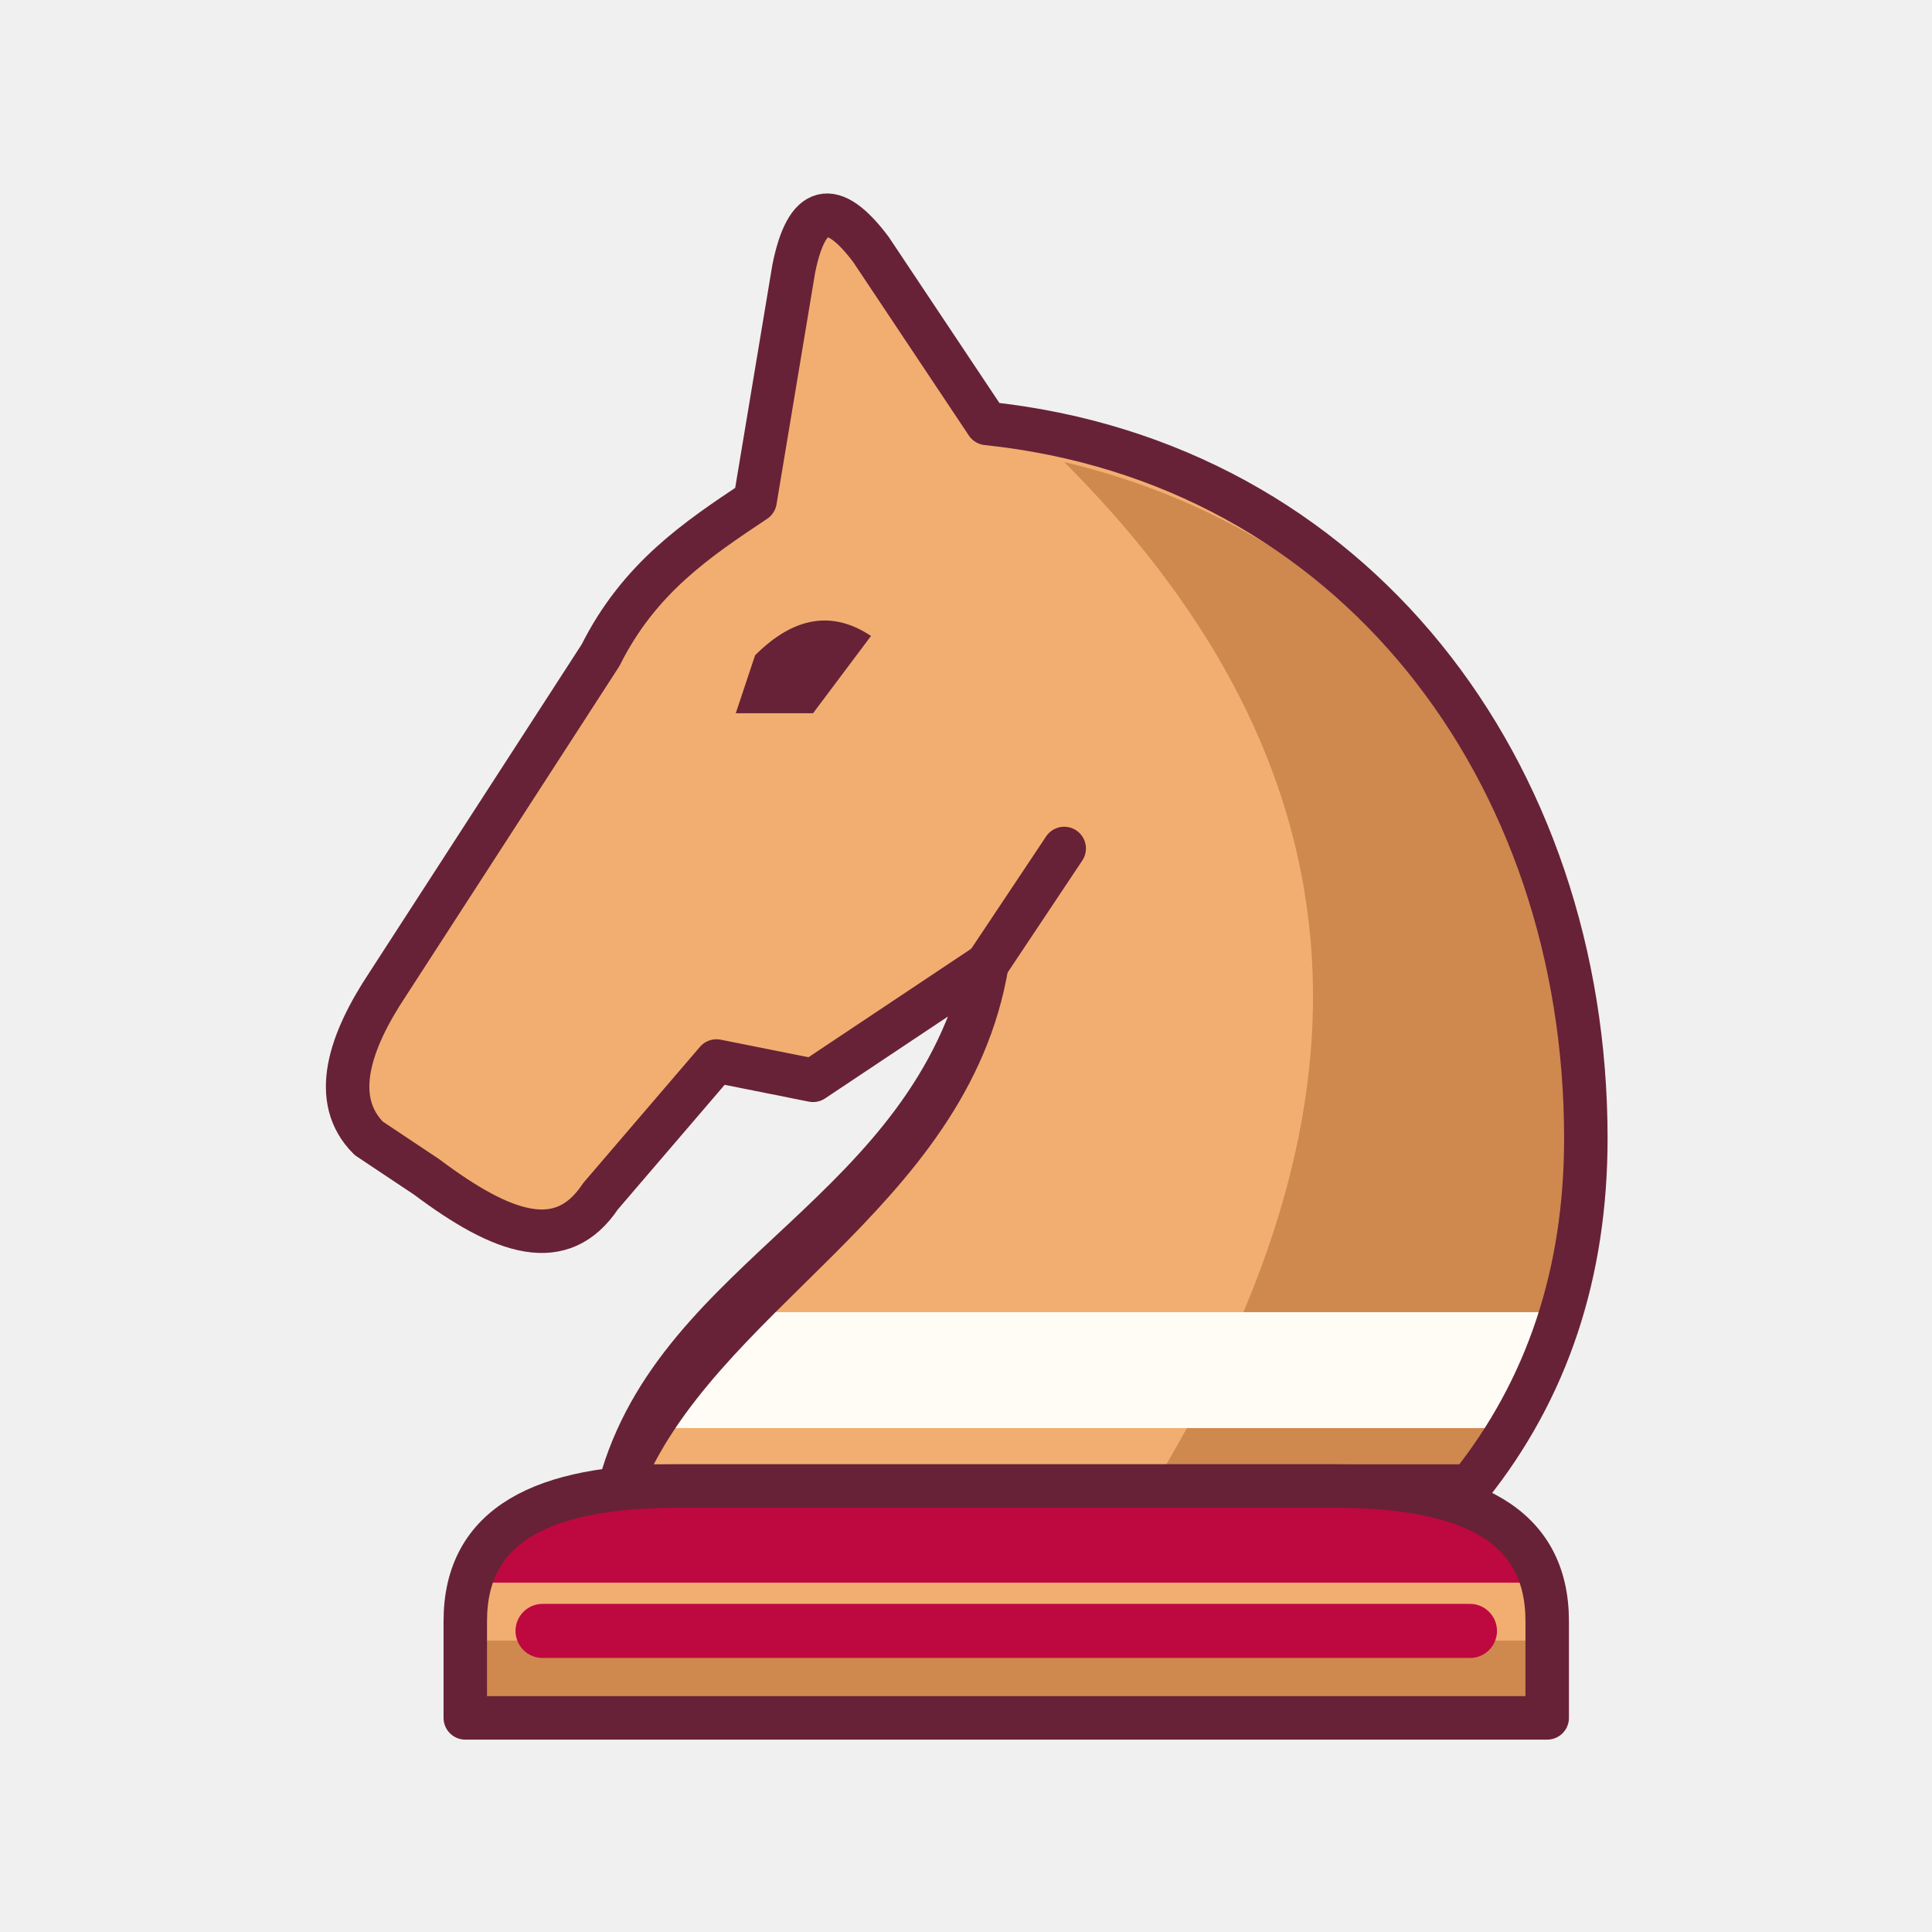
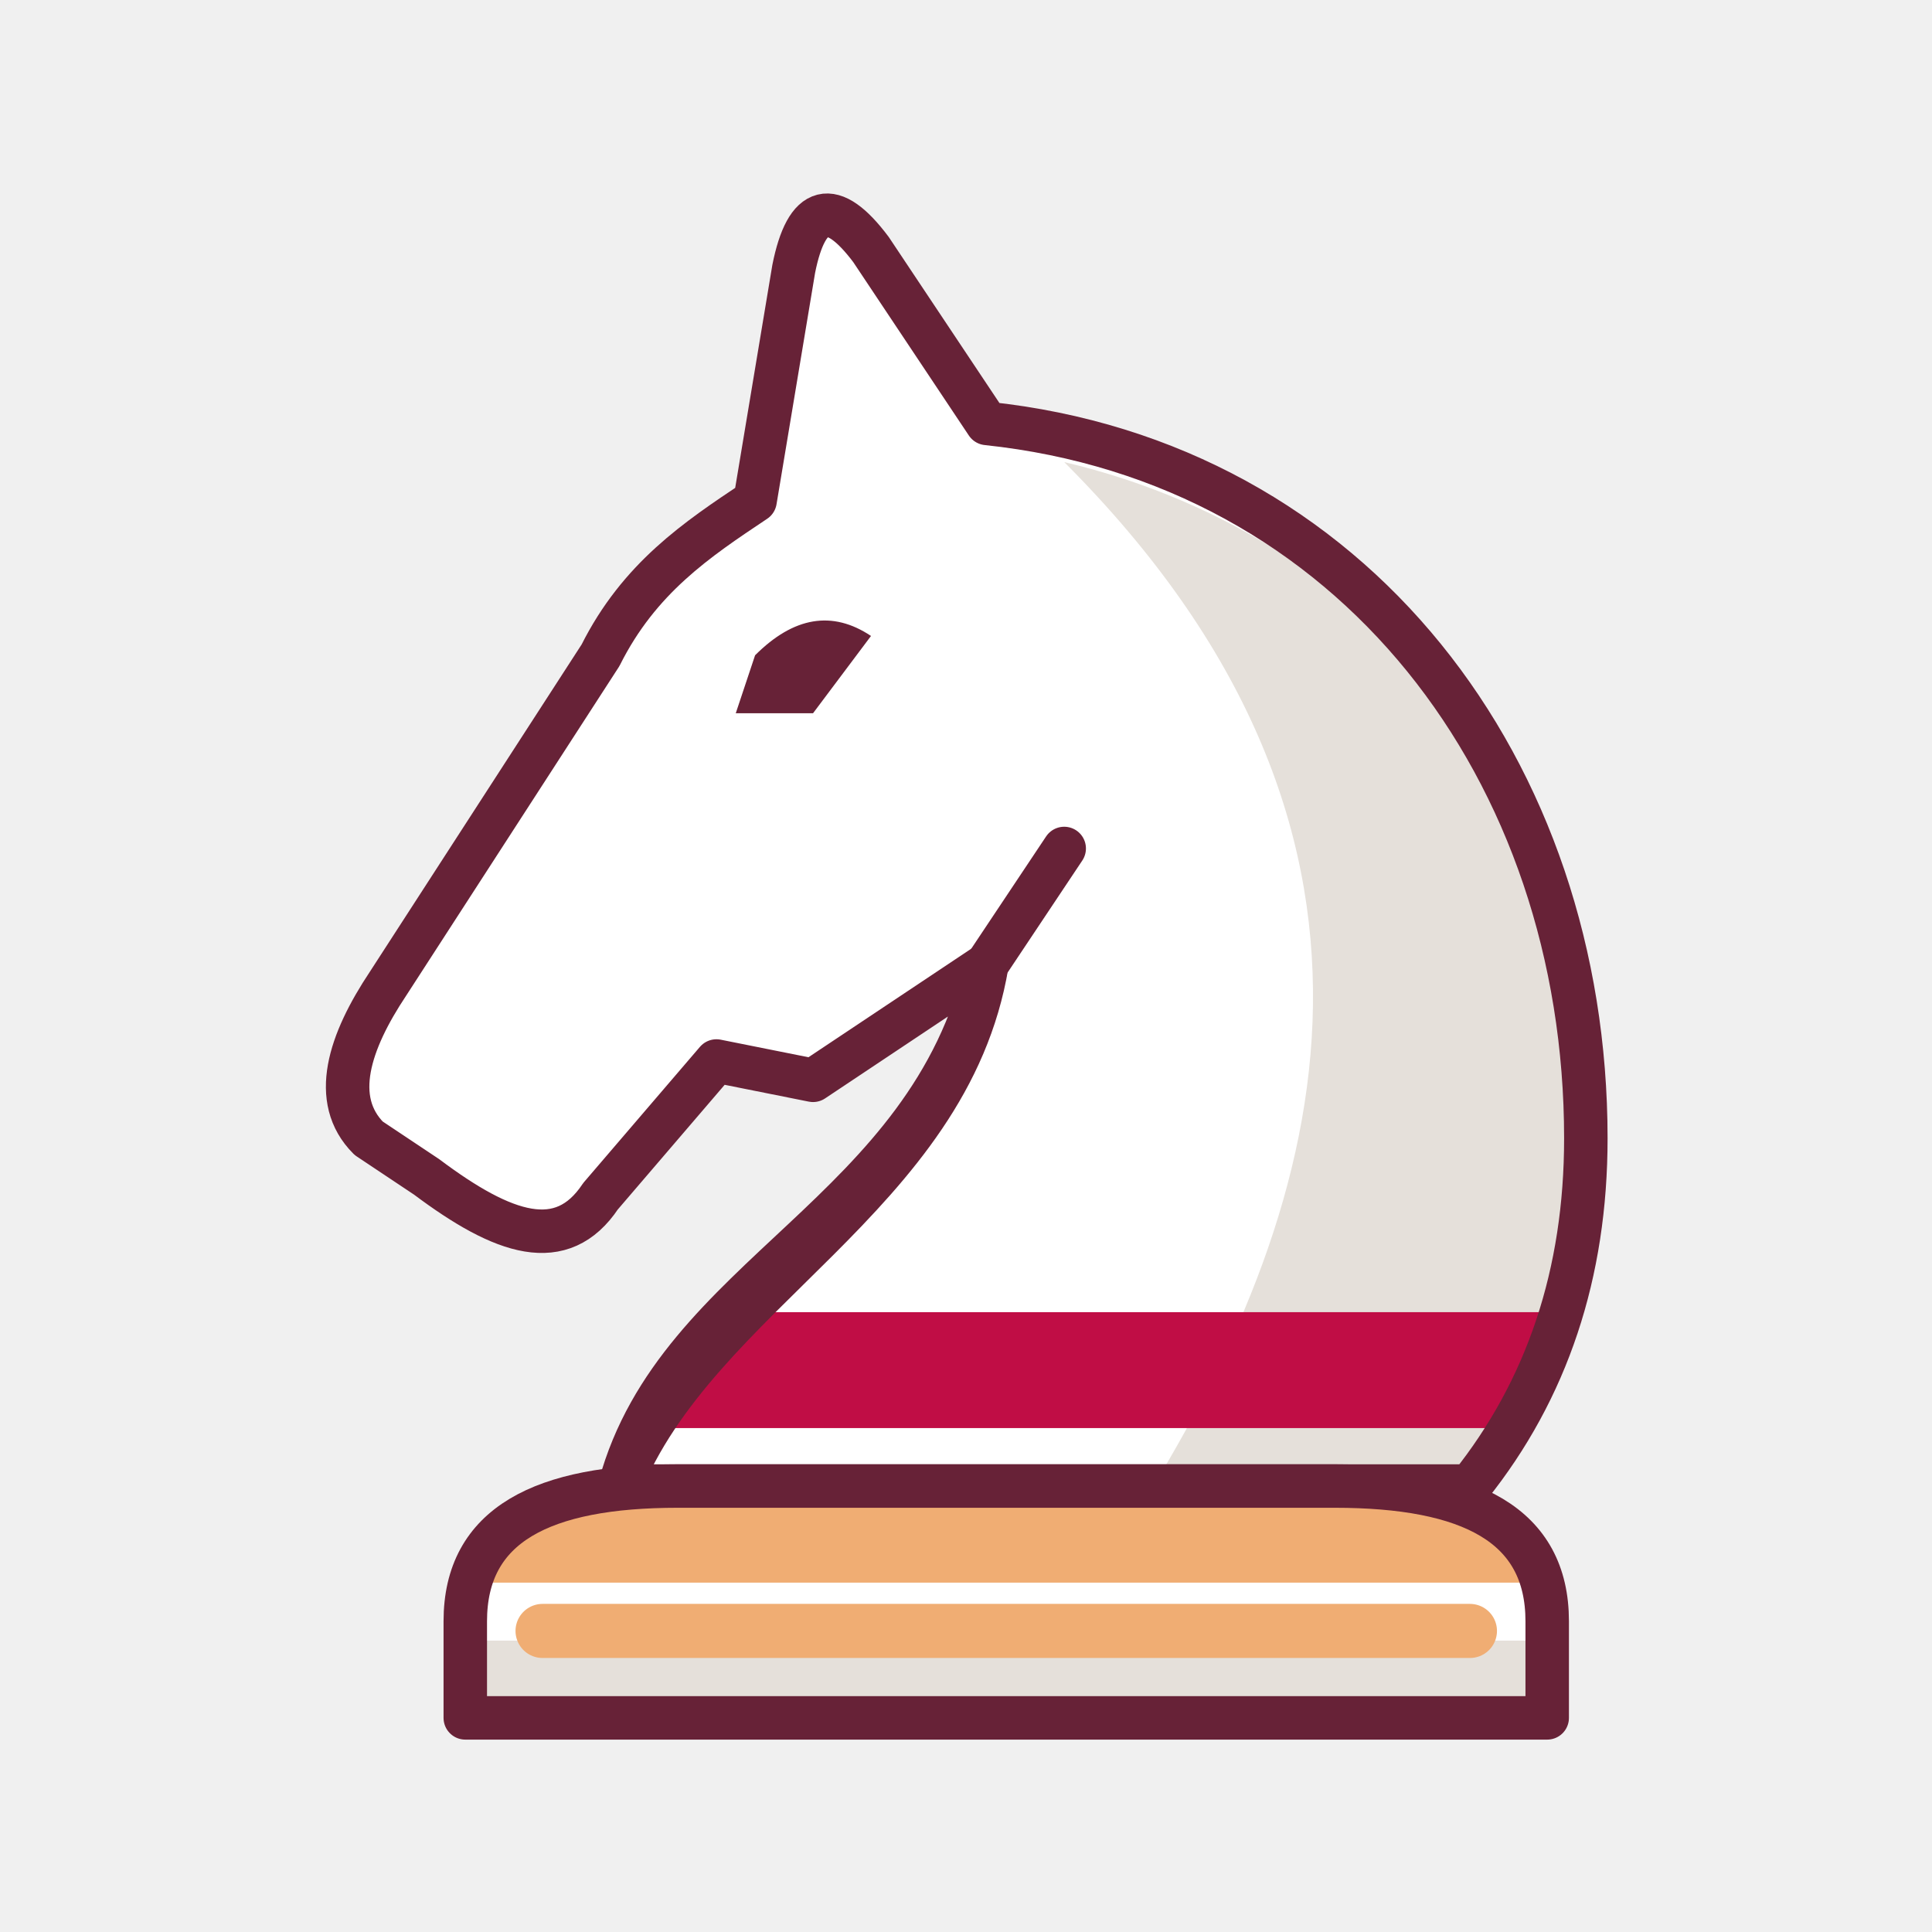
<svg xmlns="http://www.w3.org/2000/svg" viewBox="-2.083 0.083 100 100">
-   <g fill="#F2AE70" stroke="#672237" stroke-width="2.25" stroke-linejoin="round" stroke-linecap="round">
-     <path d="M30 77 C33 66 46 63 49 50 L40 56 L35 55 L29 62 C27 65 24 64 20 61 L17 59 C15 57 16 54 18 51 L29 34 C31 30 34 28 37 26 L39 14 Q40 9 43 13 L49 22 C68 24 80 40 80 59 C80 66 78 72 74 77 Z" fill="#F2AE70" stroke="none" fill-rule="evenodd" />
+   <g fill="#FFFFFF" stroke="#672237" stroke-width="2.25" stroke-linejoin="round" stroke-linecap="round">
+     <path d="M30 77 C33 66 46 63 49 50 L40 56 L35 55 L29 62 C27 65 24 64 20 61 L17 59 C15 57 16 54 18 51 L29 34 C31 30 34 28 37 26 L39 14 Q40 9 43 13 L49 22 C68 24 80 40 80 59 C80 66 78 72 74 77 Z" fill="#FFFFFF" stroke="none" fill-rule="evenodd" />
    <defs>
      <clipPath id="s4">
        <path d="M30 77 C33 66 46 63 49 50 L40 56 L35 55 L29 62 C27 65 24 64 20 61 L17 59 C15 57 16 54 18 51 L29 34 C31 30 34 28 37 26 L39 14 Q40 9 43 13 L49 22 C68 24 80 40 80 59 C80 66 78 72 74 77 Z" clip-rule="evenodd" />
      </clipPath>
    </defs>
-     <path d="M53 24 C70 28 81 43 80 59 C80 66 78 72 74 78 H57 C67 62 72 43 53 24 Z" fill="#CF884E" stroke="none" clip-path="url(#s4)" />
+     <path d="M53 24 C70 28 81 43 80 59 C80 66 78 72 74 78 H57 C67 62 72 43 53 24 Z" fill="#E5E0DA" stroke="none" clip-path="url(#s4)" />
    <g stroke="none" clip-path="url(#s4)">
-       <path d="M10 68 H90 V74 H10 Z" fill="#FFFCF5" />
-       <path d="M10 78 H90 V82 H10 Z" fill="#BE0840" />
+       <path d="M10 68 H90 V74 H10 Z" fill="#C00D45" />
+       <path d="M10 78 H90 V82 H10 Z" fill="#F0AD73" />
    </g>
    <path d="M30 77 C33 66 46 63 49 50 L40 56 L35 55 L29 62 C27 65 24 64 20 61 L17 59 C15 57 16 54 18 51 L29 34 C31 30 34 28 37 26 L39 14 Q40 9 43 13 L49 22 C68 24 80 40 80 59 C80 66 78 72 74 77 Z" fill="none" />
    <path d="M30 77 C34 67 47 62 49 50 L53 44" fill="none" />
    <path d="M37 34 Q40 31 43 33 L40 37 H36 Z" fill="#672237" stroke="none" />
-     <path d="M22 89 V84 C22 79 26 77 33 77 H67 C74 77 78 79 78 84 V89 Z" fill="#F2AE70" stroke="none" fill-rule="evenodd" />
+     <path d="M22 89 V84 C22 79 26 77 33 77 H67 C74 77 78 79 78 84 V89 Z" fill="#FFFFFF" stroke="none" fill-rule="evenodd" />
    <defs>
      <clipPath id="s5">
        <path d="M22 89 V84 C22 79 26 77 33 77 H67 C74 77 78 79 78 84 V89 Z" clip-rule="evenodd" />
      </clipPath>
    </defs>
-     <path d="M21 85 H79 V90 H21 Z" fill="#CF884E" stroke="none" clip-path="url(#s5)" />
+     <path d="M21 85 H79 V90 H21 Z" fill="#E5E0DA" stroke="none" clip-path="url(#s5)" />
    <g stroke="none" clip-path="url(#s5)">
-       <path d="M10 68 H90 V74 H10 Z" fill="#FFFCF5" />
-       <path d="M10 78 H90 V82 H10 Z" fill="#BE0840" />
+       <path d="M10 68 H90 V74 H10 Z" fill="#C00D45" />
+       <path d="M10 78 H90 V82 H10 Z" fill="#F0AD73" />
    </g>
    <path d="M22 89 V84 C22 79 26 77 33 77 H67 C74 77 78 79 78 84 V89 Z" fill="none" />
-     <path d="M26 84.5 H74" fill="none" stroke="#BE0840" stroke-width="2.8" stroke-linecap="round" />
+     <path d="M26 84.5 H74" fill="none" stroke="#F0AD73" stroke-width="2.8" stroke-linecap="round" />
  </g>
</svg>
